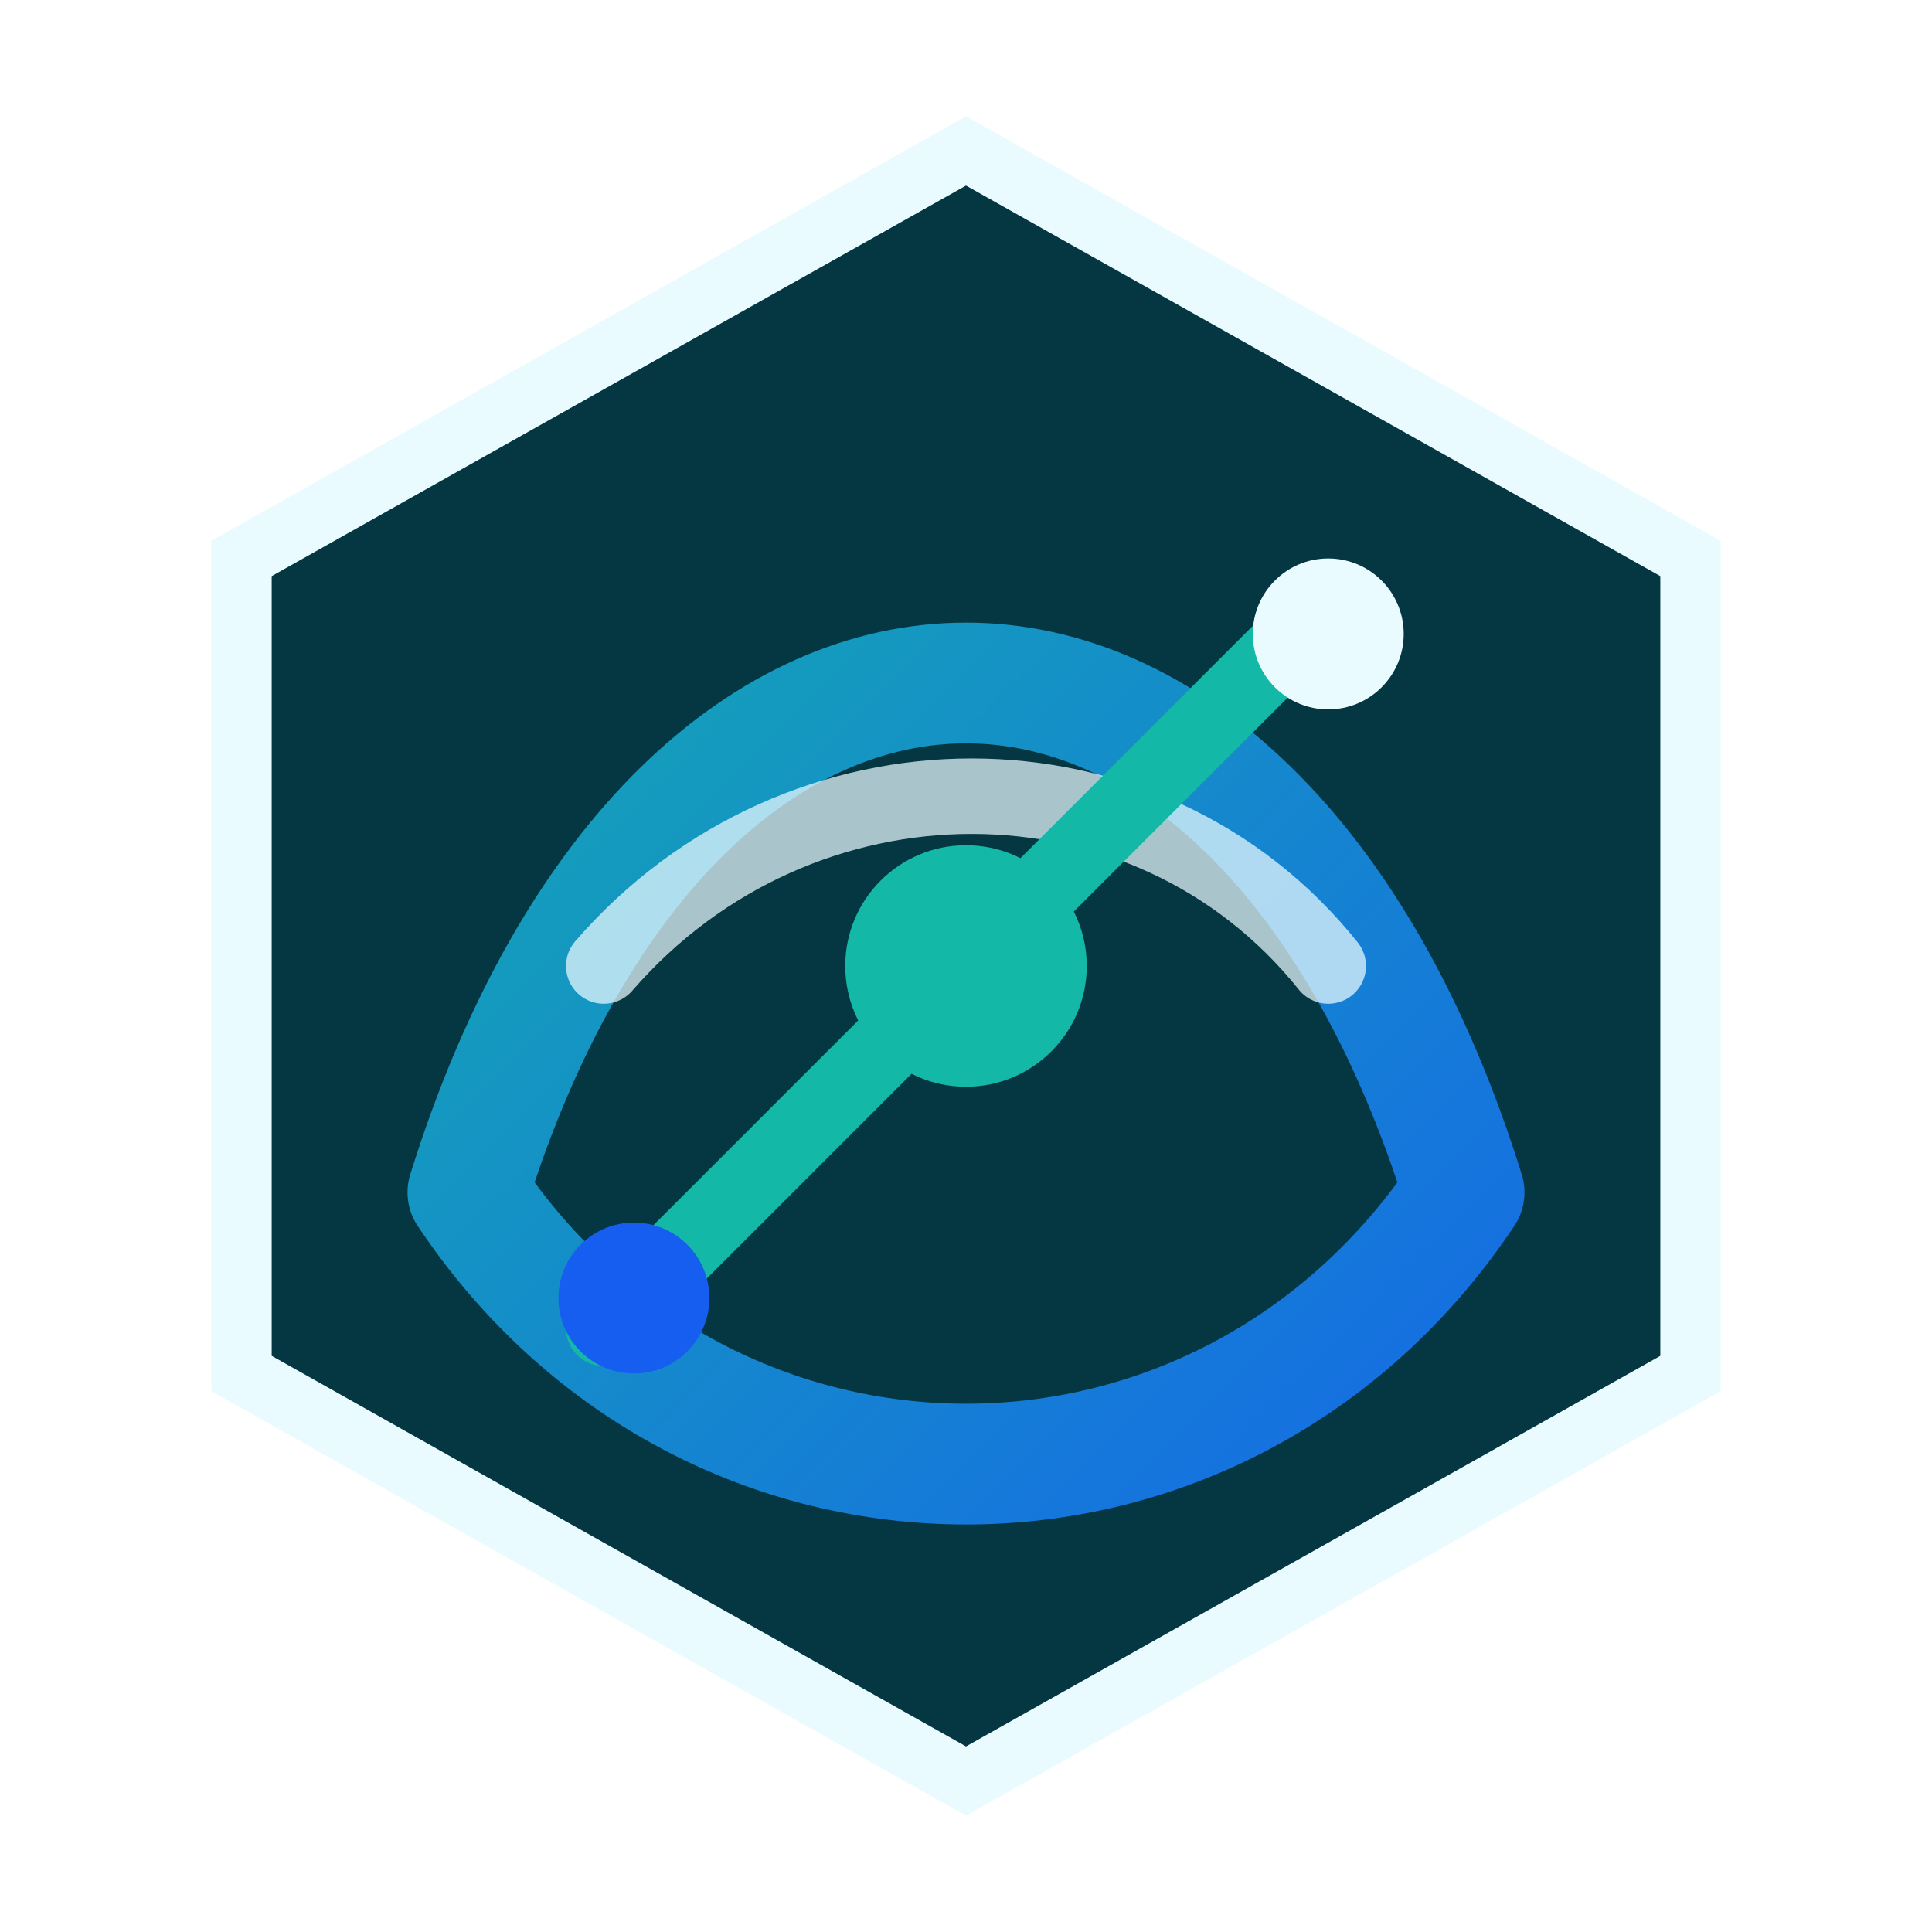
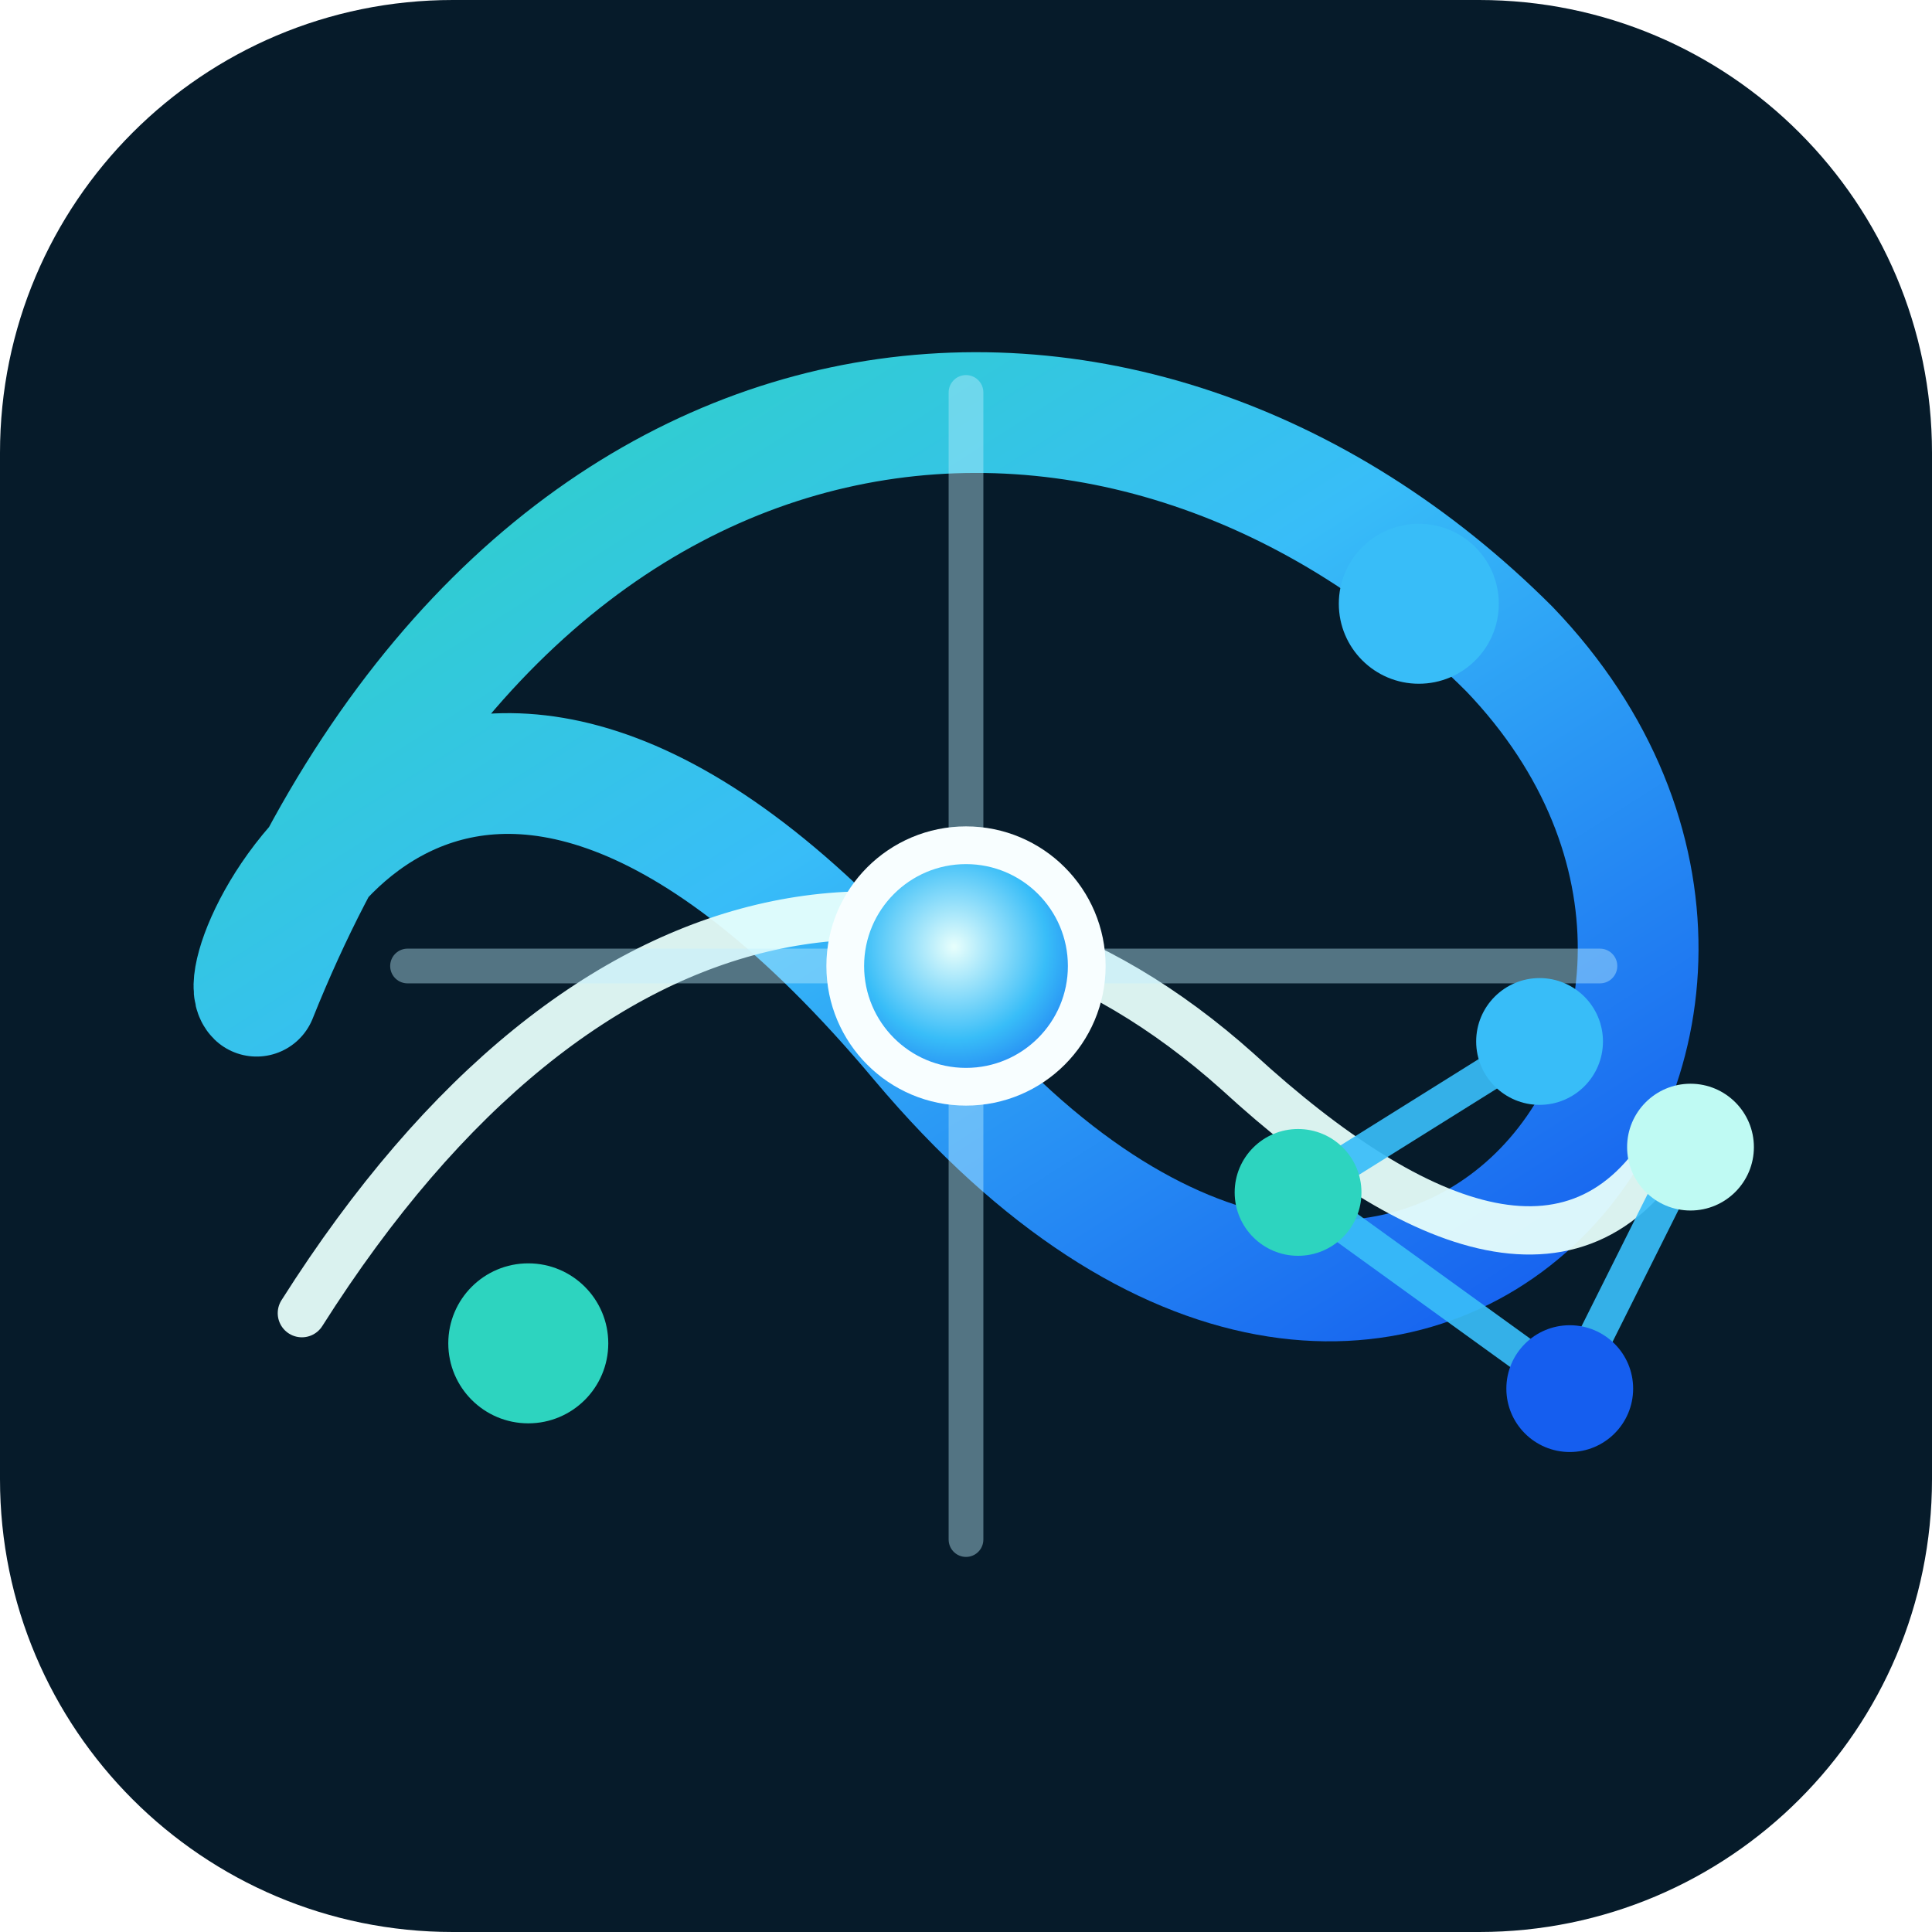
- <svg xmlns="http://www.w3.org/2000/svg" viewBox="0 0 128 128" role="img" aria-label="Foko Lab modeling mark">
+ <svg xmlns="http://www.w3.org/2000/svg" viewBox="0 0 128 128" role="img" aria-labelledby="title desc">
  <defs>
-     <linearGradient id="tealBlue" x1="18" y1="16" x2="112" y2="110" gradientUnits="userSpaceOnUse">
-       <stop offset="0" stop-color="#14B8A6" />
+     <linearGradient id="orbit" x1="0" y1="0" x2="1" y2="1">
+       <stop offset="0" stop-color="#2DD4BF" />
+       <stop offset="0.45" stop-color="#38BDF8" />
      <stop offset="1" stop-color="#155EEF" />
    </linearGradient>
+     <radialGradient id="core" cx="45%" cy="42%" r="70%">
+       <stop offset="0" stop-color="#E8FFFC" />
+       <stop offset="0.55" stop-color="#38BDF8" />
+       <stop offset="1" stop-color="#155EEF" />
+     </radialGradient>
  </defs>
-   <path d="M64 10 112 37v54l-48 27-48-27V37L64 10Z" fill="#053743" stroke="#EAFBFF" stroke-width="4" />
-   <path d="M31 79 C45 34, 83 34, 97 79 C81 103, 47 103, 31 79 Z" fill="none" stroke="url(#tealBlue)" stroke-width="8" stroke-linecap="round" stroke-linejoin="round" />
-   <path d="M40 64 C53 49, 76 49, 88 64" fill="none" stroke="#EAFBFF" stroke-opacity=".72" stroke-width="5" stroke-linecap="round" />
-   <path d="M40 88 L88 40" stroke="#14B8A6" stroke-width="5" stroke-linecap="round" />
-   <circle cx="64" cy="64" r="8" fill="#14B8A6" />
-   <circle cx="42" cy="86" r="5" fill="#155EEF" />
-   <circle cx="88" cy="42" r="5" fill="#EAFBFF" />
+   <rect width="128" height="128" rx="30" fill="#061B2A" />
+   <path d="M17 66 C35 21 75 18 100 43 C124 68 93 107 61 69 C30 32 15 64 17 66 Z" fill="none" stroke="url(#orbit)" stroke-width="8" stroke-linecap="round" stroke-linejoin="round" />
+   <path d="M20 87 C39 57 63 54 82 71 C94 82 105 86 111 75" fill="none" stroke="#E8FFFC" stroke-width="3.2" stroke-linecap="round" opacity=".94" />
+   <path d="M27 64 H106 M64 26 V102" stroke="#BFEFFF" stroke-width="2.3" opacity=".42" stroke-linecap="round" />
+   <circle cx="64" cy="64" r="8" fill="url(#core)" stroke="#F8FEFF" stroke-width="2.5" />
+   <circle cx="35" cy="89" r="5.3" fill="#2DD4BF" />
+   <circle cx="94" cy="40" r="5.3" fill="#38BDF8" />
+   <g stroke="#38BDF8" stroke-width="2.3" opacity=".92">
+     <line x1="86" y1="79" x2="102" y2="69" />
+     <line x1="86" y1="79" x2="104" y2="92" />
+     <line x1="104" y1="92" x2="112" y2="76" />
+   </g>
+   <circle cx="86" cy="79" r="4.2" fill="#2DD4BF" />
+   <circle cx="102" cy="69" r="4.2" fill="#38BDF8" />
+   <circle cx="104" cy="92" r="4.2" fill="#155EEF" />
+   <circle cx="112" cy="76" r="4.2" fill="#BFFAF3" />
</svg>
